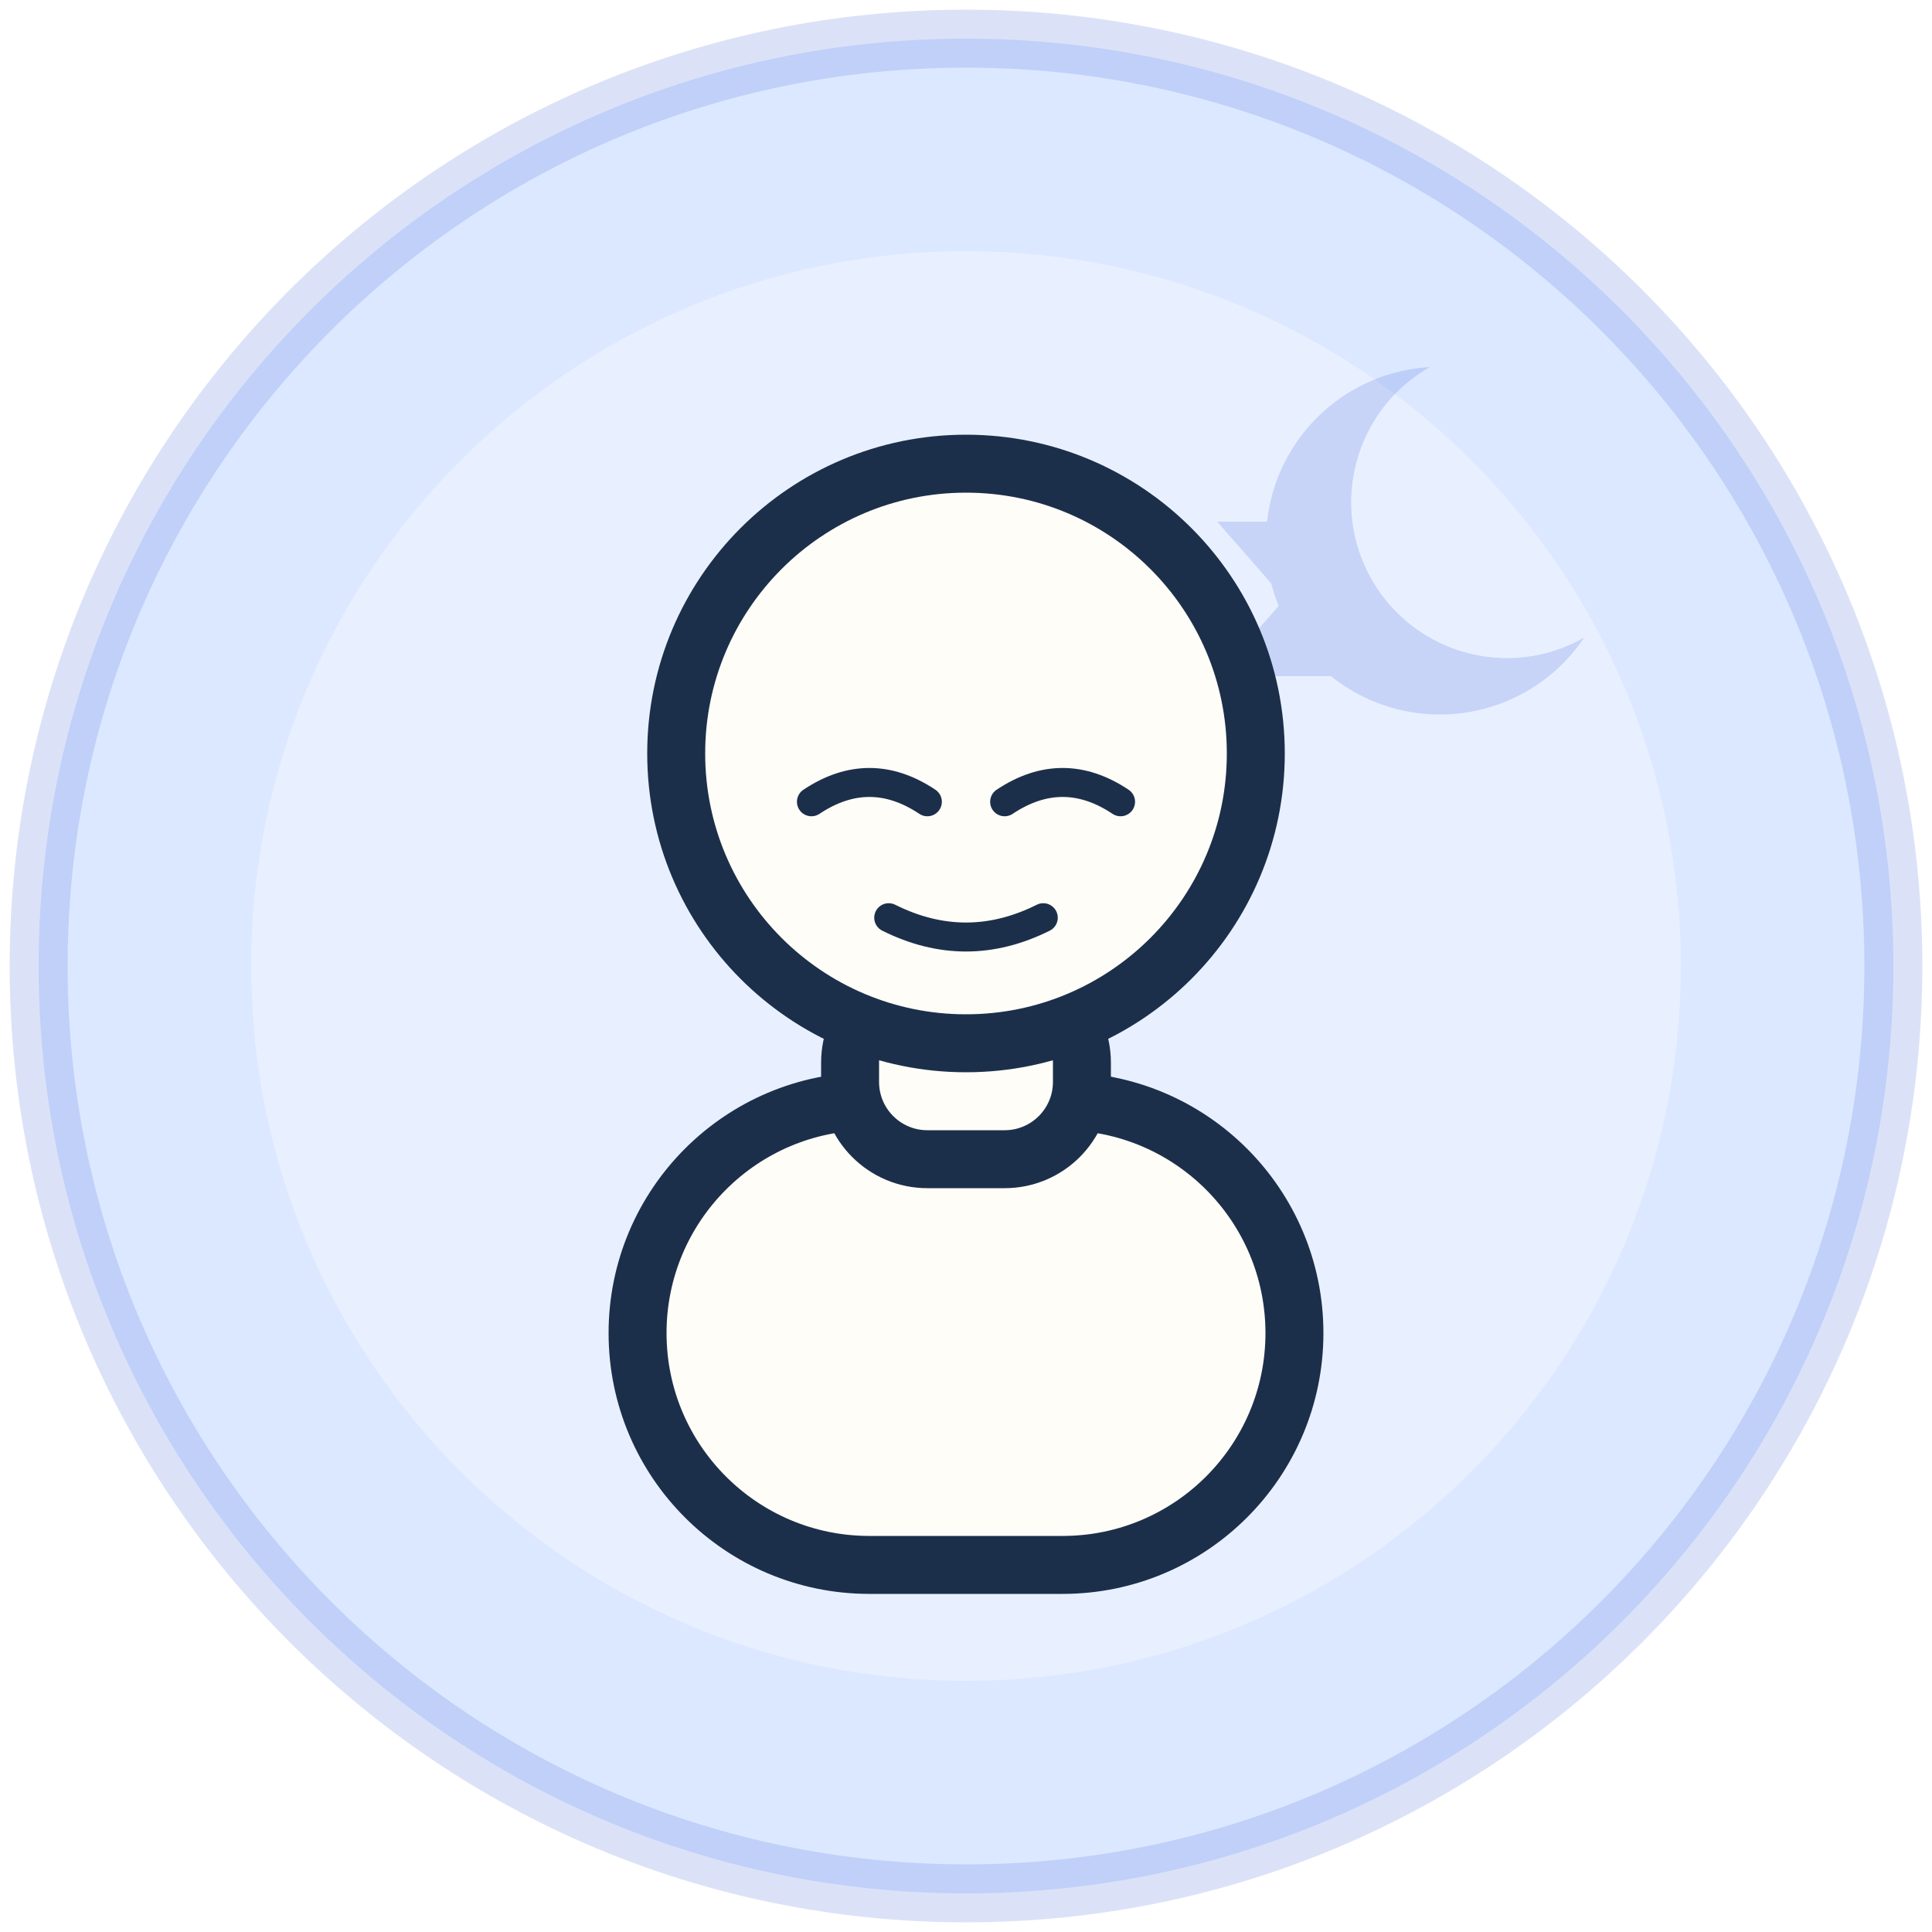
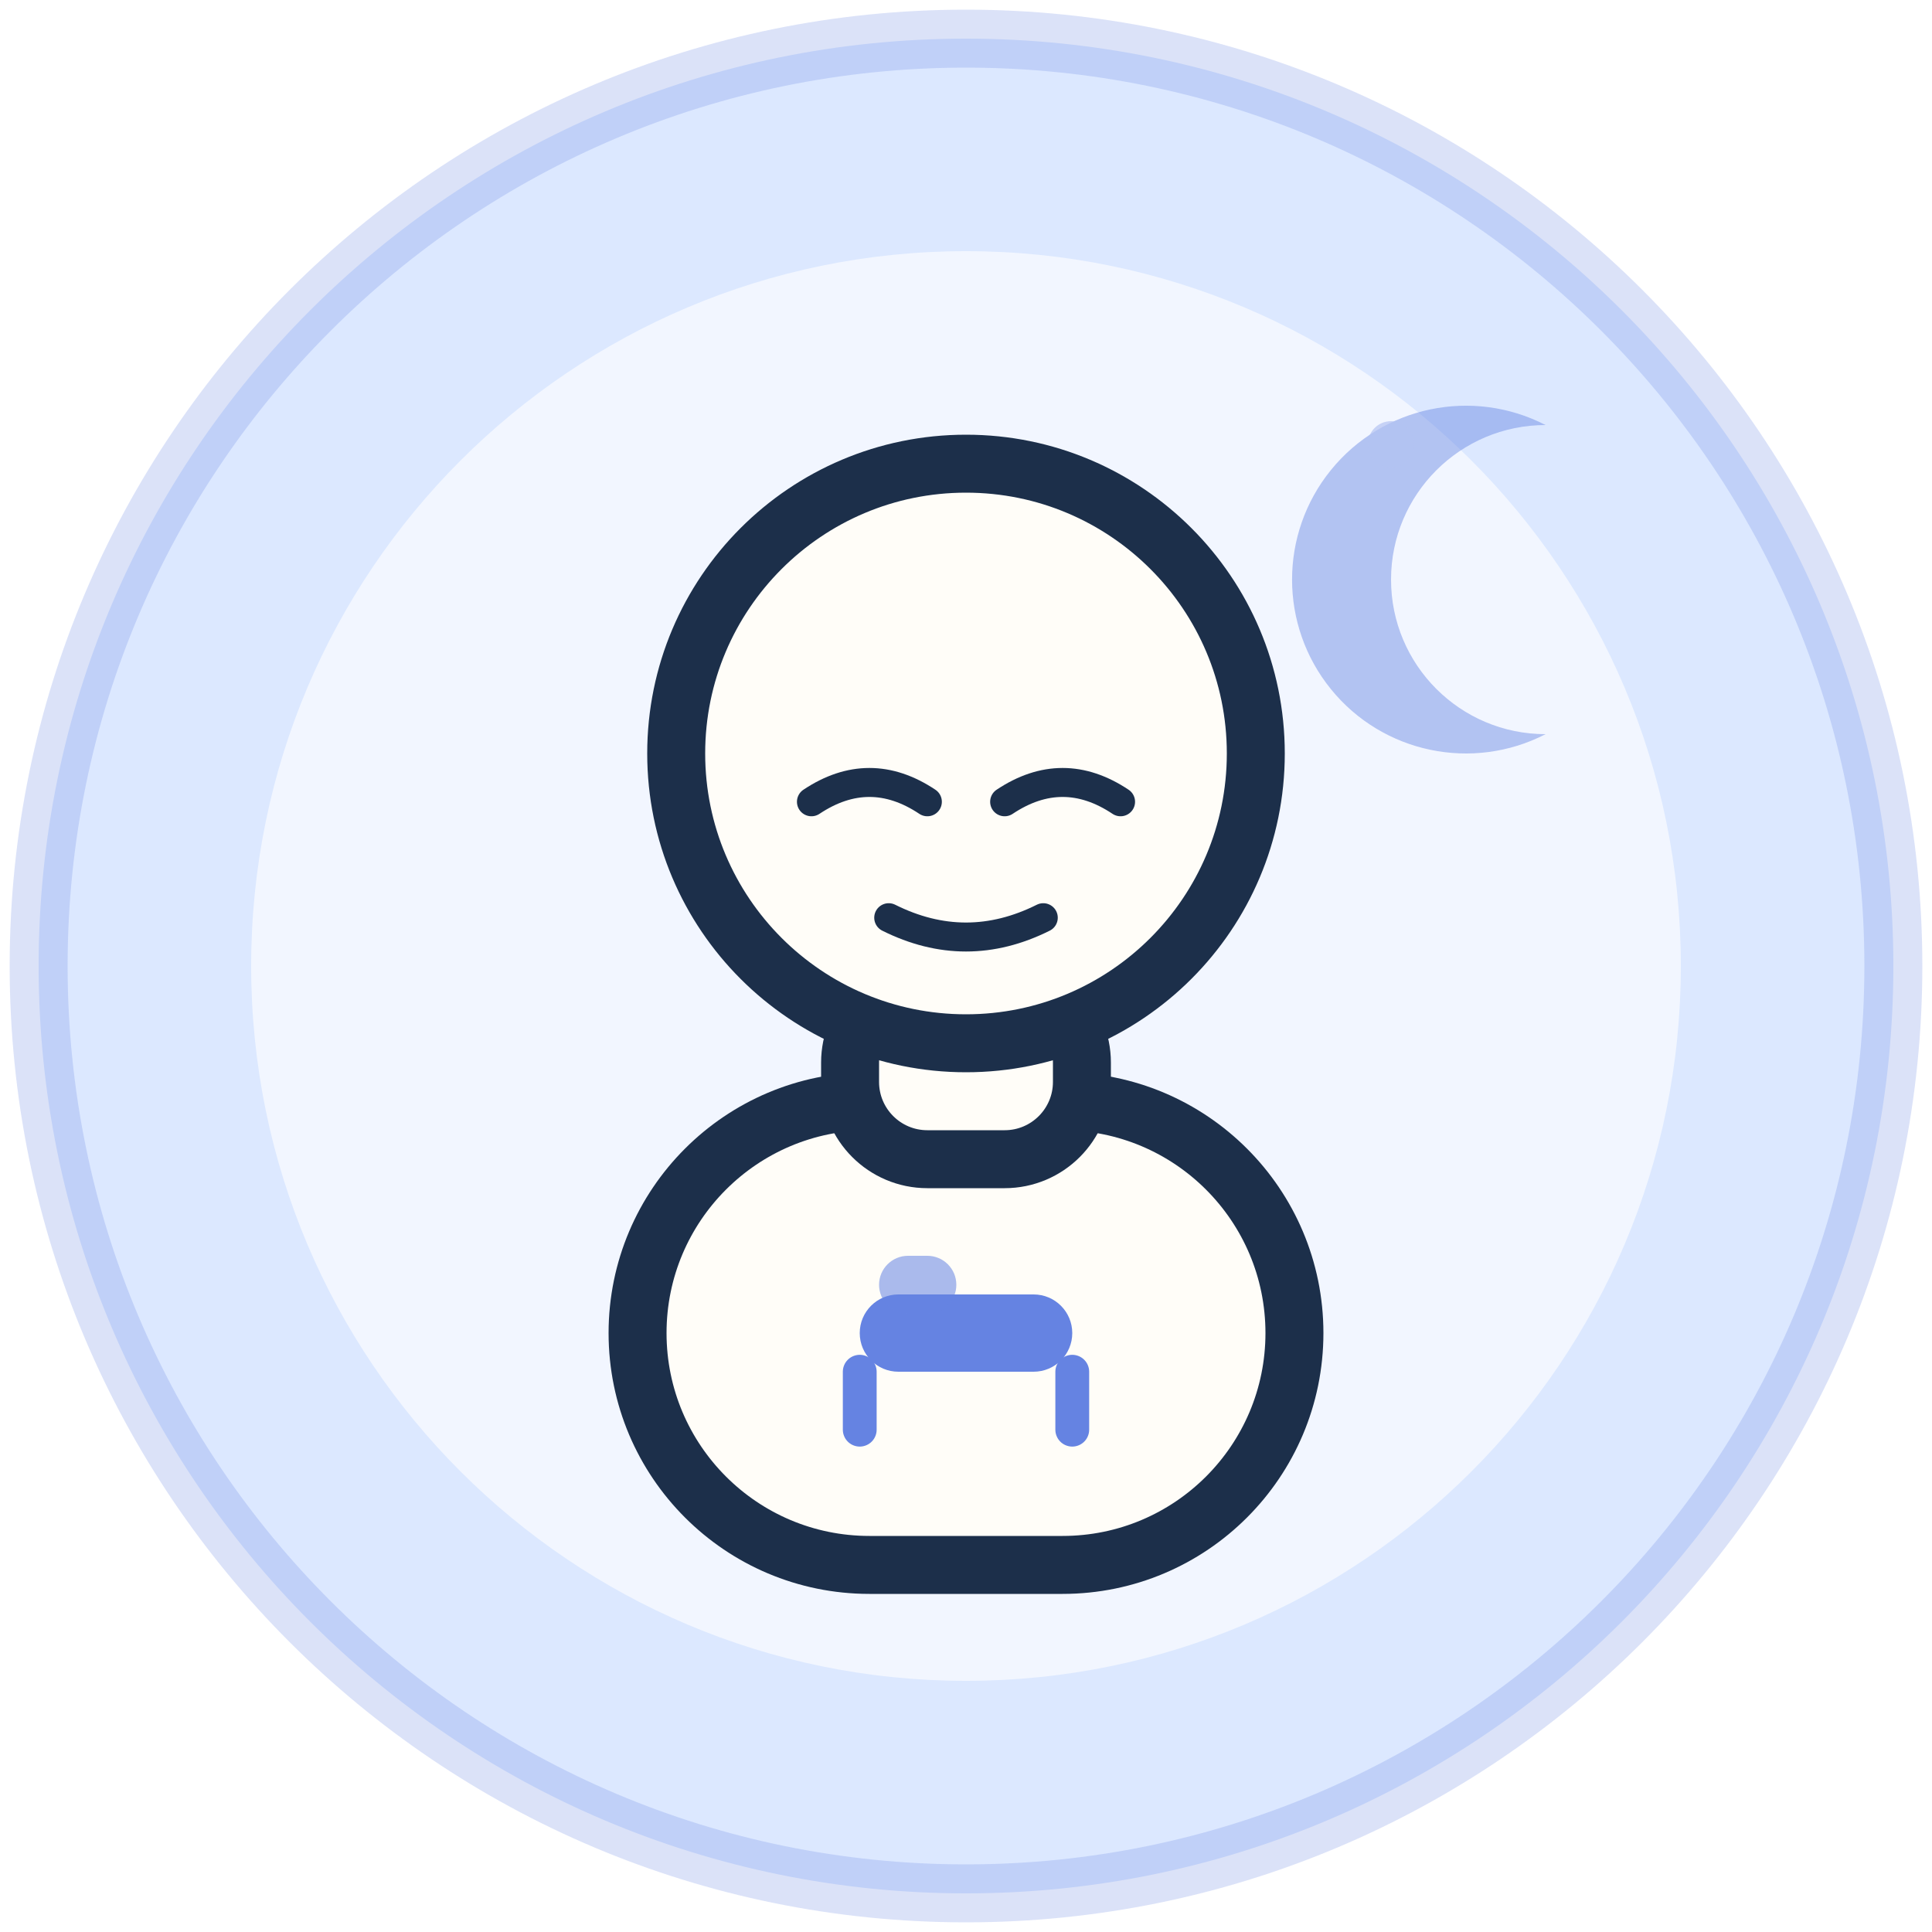
<svg xmlns="http://www.w3.org/2000/svg" viewBox="0 0 200 200">
  <circle cx="100" cy="100" r="96" fill="#DCE8FF" />
  <circle cx="100" cy="100" r="96" fill="none" stroke="#5B7BE0" stroke-width="6" opacity="0.22" />
-   <circle cx="100" cy="100" r="74" fill="rgba(255,255,255,0.34)" />
-   <g opacity="0.24">
-     <path d="M148 38 a18 18 0 1 0 16 28 a14 14 0 1 1 -16 -28z" fill="#5B7BE0" />
-     <path d="M126 54 h14 l-14 16 h14" fill="#5B7BE0" />
+   <circle cx="100" cy="100" r="74" fill="rgba(255,255,255,0.62)" />
+   <g opacity="0.42">
+     <path d="M160 44 A18 18 0 1 0 160 76 A13 13 0 1 1 160 44 z" fill="#5B7BE0" />
+     <circle cx="144" cy="46" r="2.4" fill="#5B7BE0" opacity="0.7" />
+     <circle cx="136" cy="58" r="1.8" fill="#5B7BE0" opacity="0.5" />
  </g>
  <g>
    <rect x="66" y="114" width="68" height="48" rx="24" fill="#FFFDF8" stroke="#1C2F4A" stroke-width="6" />
    <rect x="88" y="102" width="24" height="18" rx="8" fill="#FFFDF8" stroke="#1C2F4A" stroke-width="6" />
    <circle cx="100" cy="78" r="30" fill="#FFFDF8" stroke="#1C2F4A" stroke-width="6" />
    <path d="M84 83 Q90 79 96 83" stroke="#1C2F4A" stroke-width="3" fill="none" stroke-linecap="round" />
    <path d="M104 83 Q110 79 116 83" stroke="#1C2F4A" stroke-width="3" fill="none" stroke-linecap="round" />
    <path d="M92 95 Q100 99 108 95" stroke="#1C2F4A" stroke-width="3" fill="none" stroke-linecap="round" />
+     <g opacity="0.94">
+       <rect x="89" y="134" width="22" height="8" rx="4" fill="#5B7BE0" />
+       <rect x="91" y="130" width="8" height="6" rx="3" fill="#5B7BE0" opacity="0.55" />
+       <path d="M89 142 v6 M111 142 v6" stroke="#5B7BE0" stroke-width="3.5" stroke-linecap="round" />
+     </g>
  </g>
</svg>
